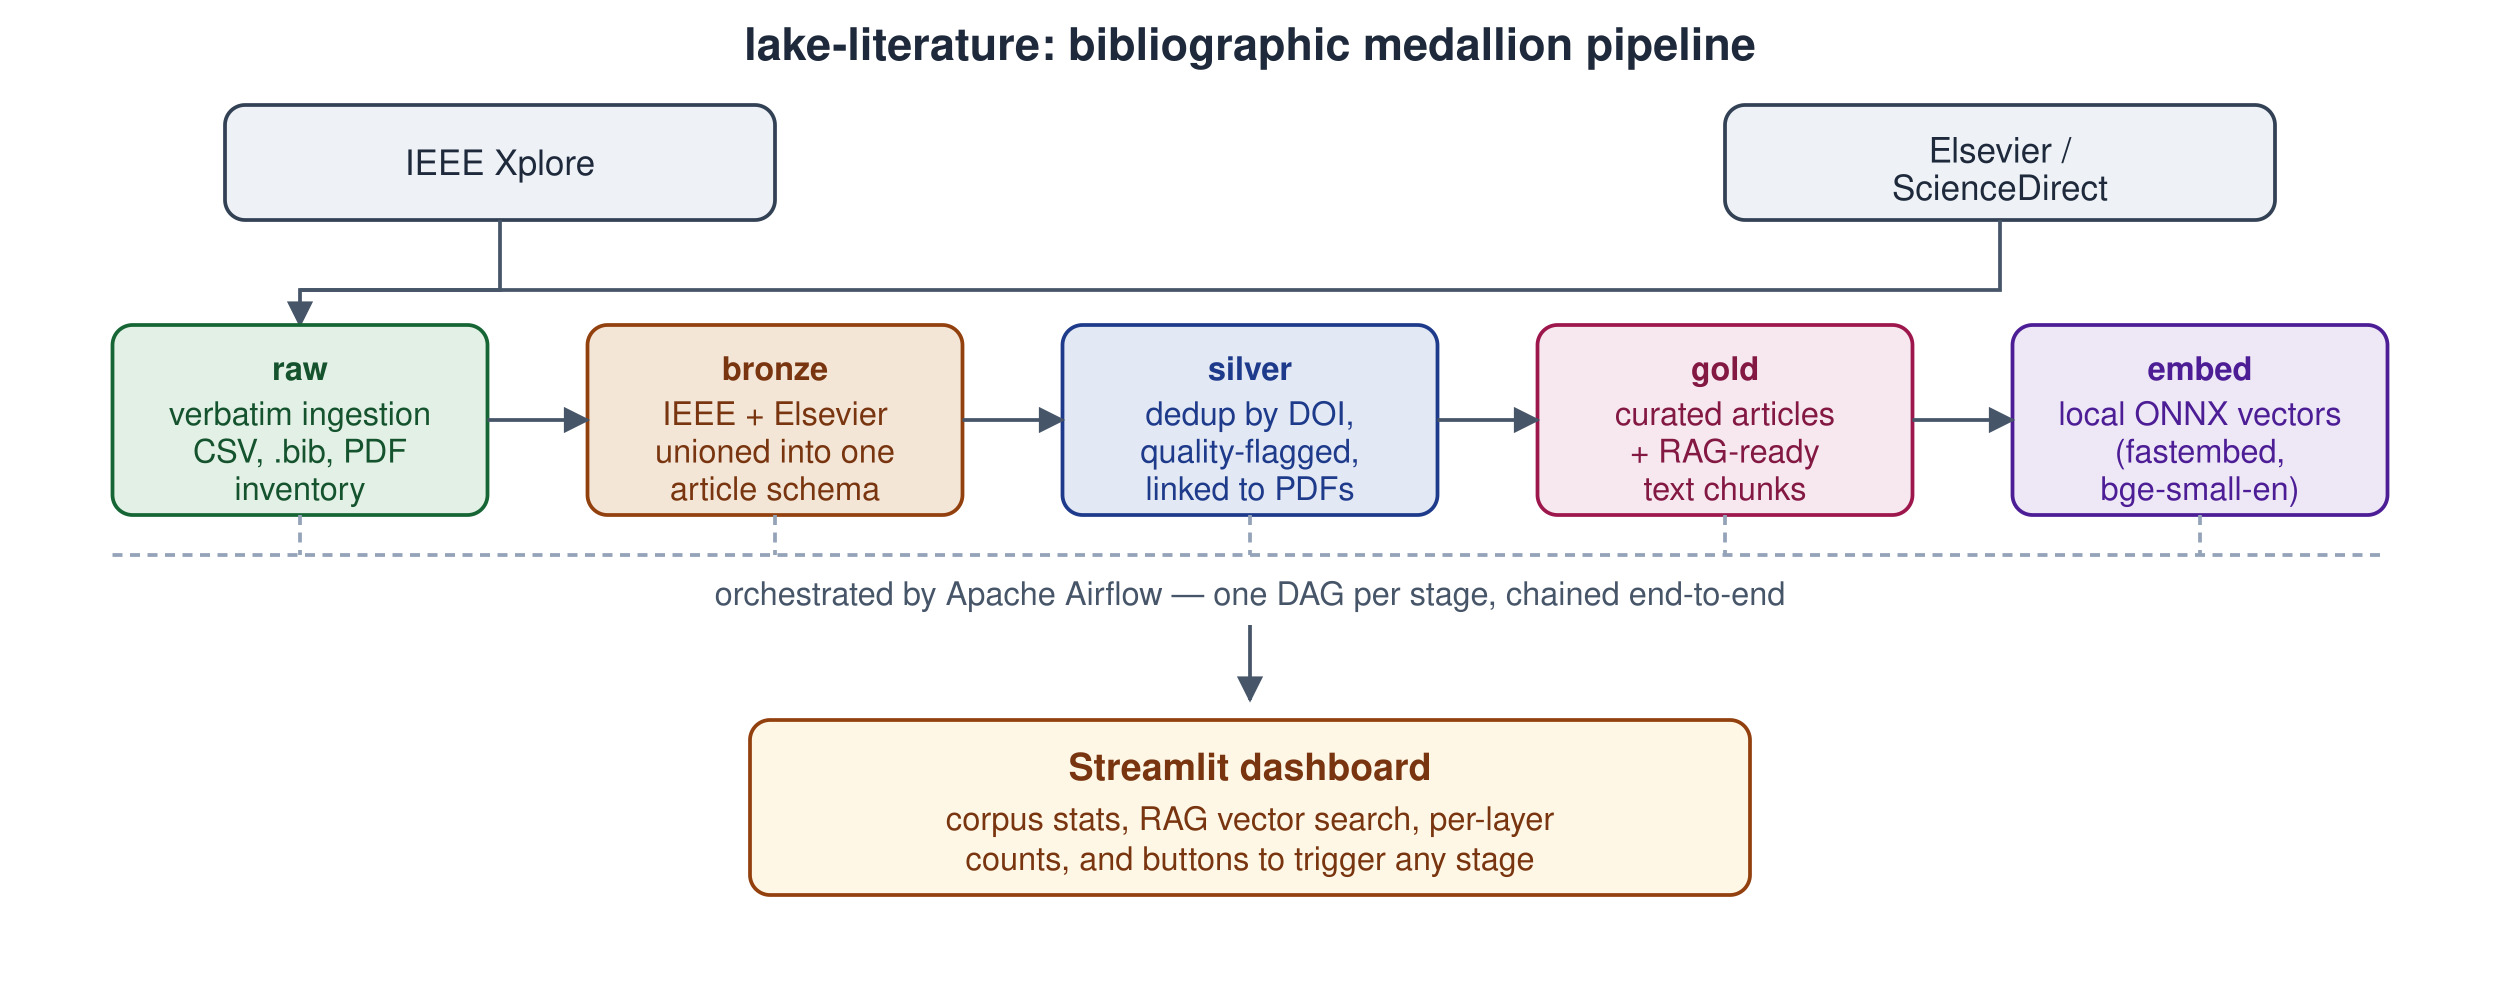
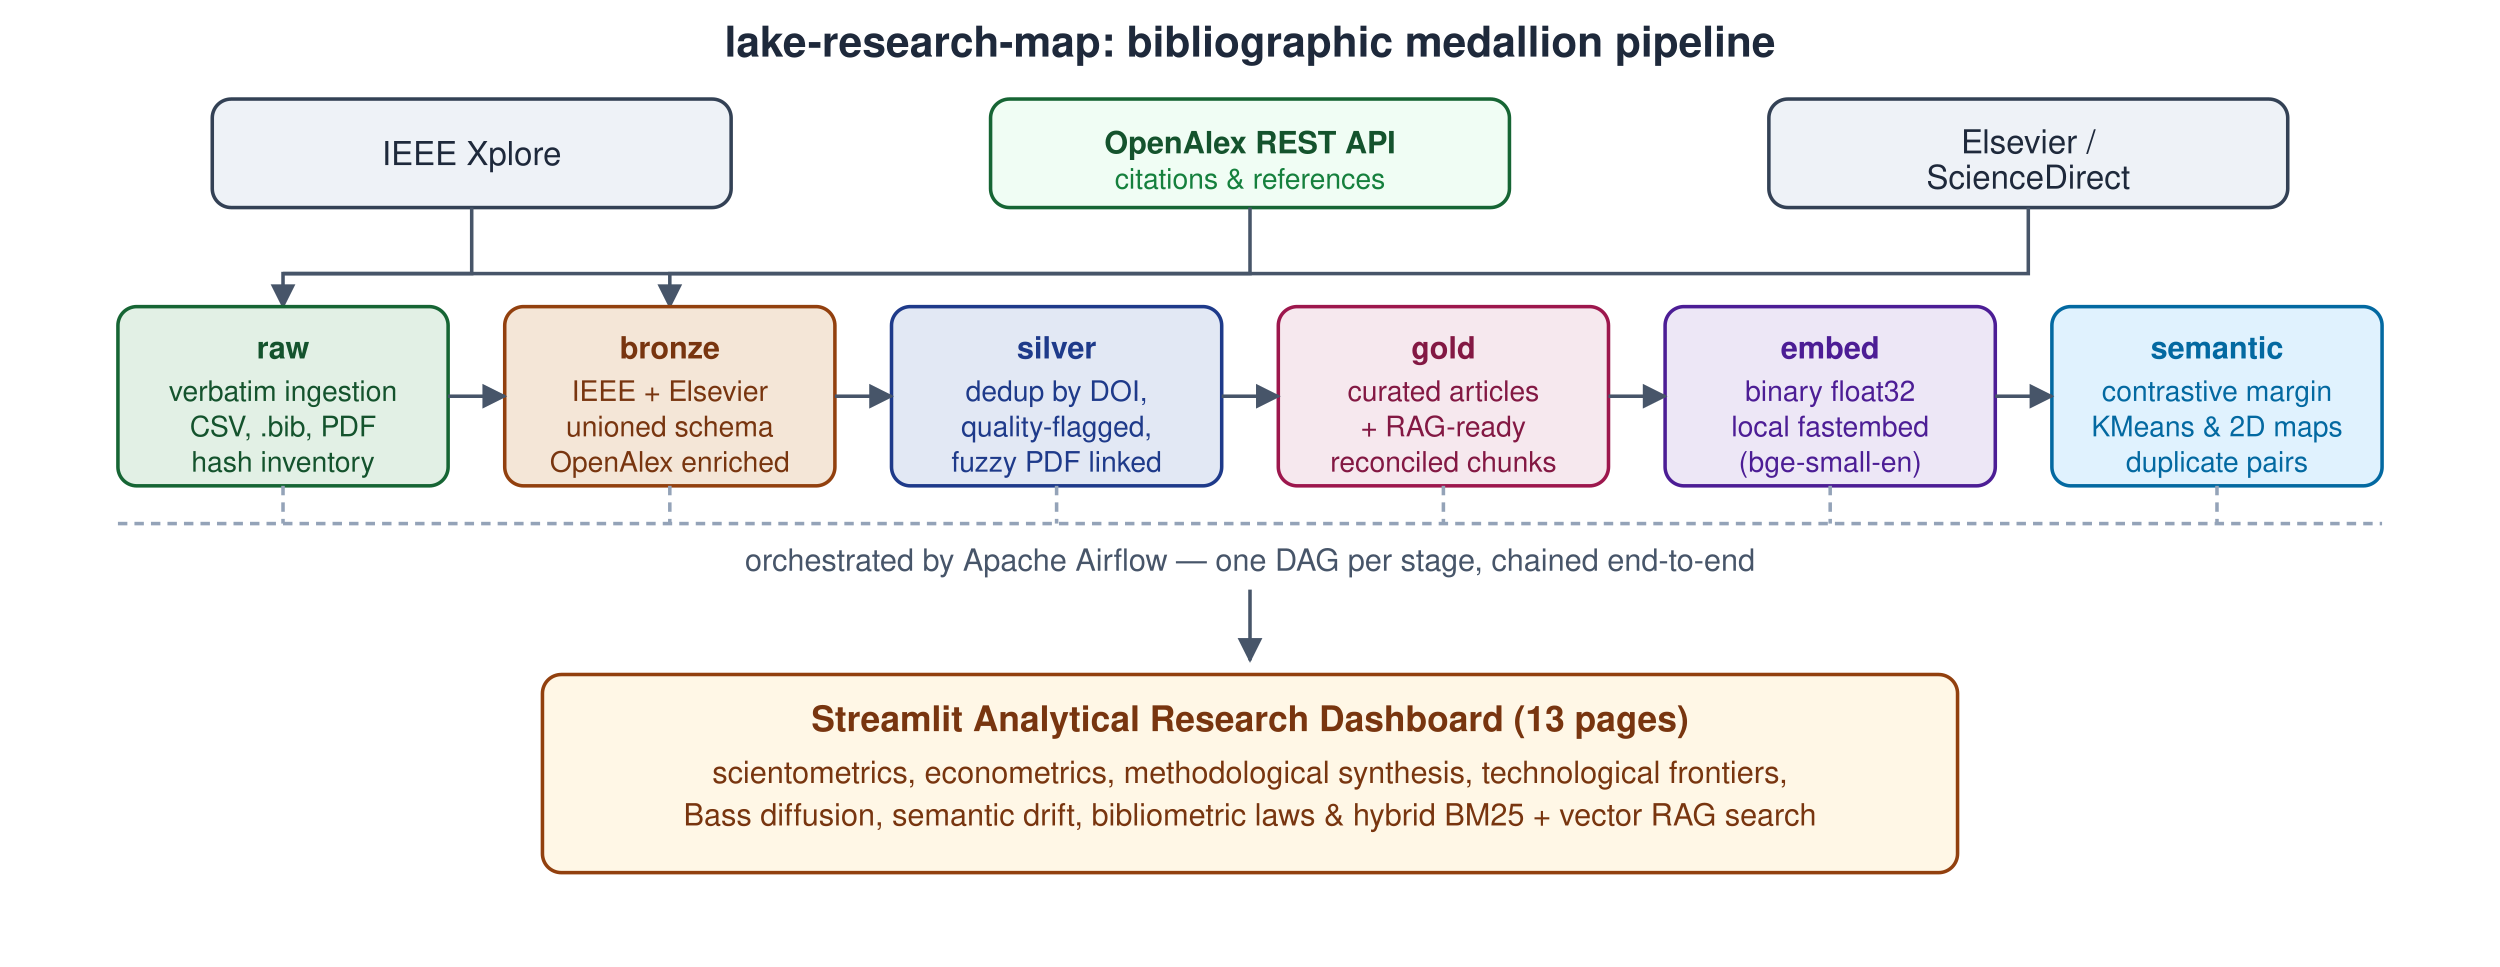
- <svg xmlns="http://www.w3.org/2000/svg" viewBox="0 0 1000 400" font-family="Helvetica, Arial, sans-serif">
+ <svg xmlns="http://www.w3.org/2000/svg" viewBox="0 0 1060 410" font-family="Helvetica, Arial, sans-serif">
  <defs>
    <marker id="arrow" viewBox="0 0 10 10" refX="9" refY="5" markerWidth="7" markerHeight="7" orient="auto-start-reverse">
      <path d="M0,0 L10,5 L0,10 z" fill="#475569" />
    </marker>
  </defs>
-   <text x="500" y="24" text-anchor="middle" font-size="18" font-weight="700" fill="#1e293b">lake-literature: bibliographic medallion pipeline</text>
+   <text x="530" y="24" text-anchor="middle" font-size="18" font-weight="700" fill="#1e293b">lake-research-map: bibliographic medallion pipeline</text>
  <g>
    <rect x="90" y="42" width="220" height="46" rx="8" fill="#eef2f7" stroke="#334155" stroke-width="1.5" />
    <text x="200" y="70" text-anchor="middle" font-size="14" fill="#1e293b">IEEE Xplore</text>
-     <rect x="690" y="42" width="220" height="46" rx="8" fill="#eef2f7" stroke="#334155" stroke-width="1.5" />
-     <text x="800" y="65" text-anchor="middle" font-size="14" fill="#1e293b">Elsevier /</text>
-     <text x="800" y="80" text-anchor="middle" font-size="14" fill="#1e293b">ScienceDirect</text>
+     <rect x="420" y="42" width="220" height="46" rx="8" fill="#f0fdf4" stroke="#166534" stroke-width="1.5" />
+     <text x="530" y="65" text-anchor="middle" font-size="13" font-weight="600" fill="#14532d">OpenAlex REST API</text>
+     <text x="530" y="80" text-anchor="middle" font-size="12" fill="#15803d">citations &amp; references</text>
+     <rect x="750" y="42" width="220" height="46" rx="8" fill="#eef2f7" stroke="#334155" stroke-width="1.5" />
+     <text x="860" y="65" text-anchor="middle" font-size="14" fill="#1e293b">Elsevier /</text>
+     <text x="860" y="80" text-anchor="middle" font-size="14" fill="#1e293b">ScienceDirect</text>
  </g>
  <path d="M200,88 L200,116 L120,116 L120,130" fill="none" stroke="#475569" stroke-width="1.5" marker-end="url(#arrow)" />
-   <path d="M800,88 L800,116 L120,116" fill="none" stroke="#475569" stroke-width="1.5" />
-   <g font-size="13">
-     <rect x="45" y="130" width="150" height="76" rx="8" fill="#e2f0e5" stroke="#166534" stroke-width="1.5" />
-     <text x="120" y="152" text-anchor="middle" font-weight="700" fill="#14532d">raw</text>
+   <path d="M530,88 L530,116 L284,116 L284,130" fill="none" stroke="#475569" stroke-width="1.5" marker-end="url(#arrow)" />
+   <path d="M860,88 L860,116 L120,116" fill="none" stroke="#475569" stroke-width="1.5" />
+   <g font-size="12">
+     <rect x="50" y="130" width="140" height="76" rx="8" fill="#e2f0e5" stroke="#166534" stroke-width="1.5" />
+     <text x="120" y="152" text-anchor="middle" font-size="13" font-weight="700" fill="#14532d">raw</text>
    <text x="120" y="170" text-anchor="middle" fill="#14532d">verbatim ingestion</text>
    <text x="120" y="185" text-anchor="middle" fill="#14532d">CSV, .bib, PDF</text>
-     <text x="120" y="200" text-anchor="middle" fill="#14532d">inventory</text>
-     <rect x="235" y="130" width="150" height="76" rx="8" fill="#f4e6d7" stroke="#92400e" stroke-width="1.5" />
-     <text x="310" y="152" text-anchor="middle" font-weight="700" fill="#78350f">bronze</text>
-     <text x="310" y="170" text-anchor="middle" fill="#78350f">IEEE + Elsevier</text>
-     <text x="310" y="185" text-anchor="middle" fill="#78350f">unioned into one</text>
-     <text x="310" y="200" text-anchor="middle" fill="#78350f">article schema</text>
-     <rect x="425" y="130" width="150" height="76" rx="8" fill="#e2e8f4" stroke="#1e3a8a" stroke-width="1.5" />
-     <text x="500" y="152" text-anchor="middle" font-weight="700" fill="#1e3a8a">silver</text>
-     <text x="500" y="170" text-anchor="middle" fill="#1e3a8a">dedup by DOI,</text>
-     <text x="500" y="185" text-anchor="middle" fill="#1e3a8a">quality-flagged,</text>
-     <text x="500" y="200" text-anchor="middle" fill="#1e3a8a">linked to PDFs</text>
-     <rect x="615" y="130" width="150" height="76" rx="8" fill="#f6e8ee" stroke="#9d174d" stroke-width="1.5" />
-     <text x="690" y="152" text-anchor="middle" font-weight="700" fill="#831843">gold</text>
-     <text x="690" y="170" text-anchor="middle" fill="#831843">curated articles</text>
-     <text x="690" y="185" text-anchor="middle" fill="#831843">+ RAG-ready</text>
-     <text x="690" y="200" text-anchor="middle" fill="#831843">text chunks</text>
-     <rect x="805" y="130" width="150" height="76" rx="8" fill="#ede7f6" stroke="#4c1d95" stroke-width="1.5" />
-     <text x="880" y="152" text-anchor="middle" font-weight="700" fill="#4c1d95">embed</text>
-     <text x="880" y="170" text-anchor="middle" fill="#4c1d95">local ONNX vectors</text>
-     <text x="880" y="185" text-anchor="middle" fill="#4c1d95">(fastembed,</text>
-     <text x="880" y="200" text-anchor="middle" fill="#4c1d95">bge-small-en)</text>
+     <text x="120" y="200" text-anchor="middle" fill="#14532d">hash inventory</text>
+     <rect x="214" y="130" width="140" height="76" rx="8" fill="#f4e6d7" stroke="#92400e" stroke-width="1.5" />
+     <text x="284" y="152" text-anchor="middle" font-size="13" font-weight="700" fill="#78350f">bronze</text>
+     <text x="284" y="170" text-anchor="middle" fill="#78350f">IEEE + Elsevier</text>
+     <text x="284" y="185" text-anchor="middle" fill="#78350f">unioned schema</text>
+     <text x="284" y="200" text-anchor="middle" fill="#78350f">OpenAlex enriched</text>
+     <rect x="378" y="130" width="140" height="76" rx="8" fill="#e2e8f4" stroke="#1e3a8a" stroke-width="1.5" />
+     <text x="448" y="152" text-anchor="middle" font-size="13" font-weight="700" fill="#1e3a8a">silver</text>
+     <text x="448" y="170" text-anchor="middle" fill="#1e3a8a">dedup by DOI,</text>
+     <text x="448" y="185" text-anchor="middle" fill="#1e3a8a">quality-flagged,</text>
+     <text x="448" y="200" text-anchor="middle" fill="#1e3a8a">fuzzy PDF linked</text>
+     <rect x="542" y="130" width="140" height="76" rx="8" fill="#f6e8ee" stroke="#9d174d" stroke-width="1.5" />
+     <text x="612" y="152" text-anchor="middle" font-size="13" font-weight="700" fill="#831843">gold</text>
+     <text x="612" y="170" text-anchor="middle" fill="#831843">curated articles</text>
+     <text x="612" y="185" text-anchor="middle" fill="#831843">+ RAG-ready</text>
+     <text x="612" y="200" text-anchor="middle" fill="#831843">reconciled chunks</text>
+     <rect x="706" y="130" width="140" height="76" rx="8" fill="#ede7f6" stroke="#4c1d95" stroke-width="1.5" />
+     <text x="776" y="152" text-anchor="middle" font-size="13" font-weight="700" fill="#4c1d95">embed</text>
+     <text x="776" y="170" text-anchor="middle" fill="#4c1d95">binary float32</text>
+     <text x="776" y="185" text-anchor="middle" fill="#4c1d95">local fastembed</text>
+     <text x="776" y="200" text-anchor="middle" fill="#4c1d95">(bge-small-en)</text>
+     <rect x="870" y="130" width="140" height="76" rx="8" fill="#e0f2fe" stroke="#0369a1" stroke-width="1.5" />
+     <text x="940" y="152" text-anchor="middle" font-size="13" font-weight="700" fill="#0369a1">semantic</text>
+     <text x="940" y="170" text-anchor="middle" fill="#0369a1">contrastive margin</text>
+     <text x="940" y="185" text-anchor="middle" fill="#0369a1">KMeans &amp; 2D maps</text>
+     <text x="940" y="200" text-anchor="middle" fill="#0369a1">duplicate pairs</text>
  </g>
-   <path d="M195,168 L235,168" fill="none" stroke="#475569" stroke-width="1.5" marker-end="url(#arrow)" />
-   <path d="M385,168 L425,168" fill="none" stroke="#475569" stroke-width="1.5" marker-end="url(#arrow)" />
-   <path d="M575,168 L615,168" fill="none" stroke="#475569" stroke-width="1.5" marker-end="url(#arrow)" />
-   <path d="M765,168 L805,168" fill="none" stroke="#475569" stroke-width="1.5" marker-end="url(#arrow)" />
-   <path d="M45,222 L955,222" fill="none" stroke="#94a3b8" stroke-width="1.5" stroke-dasharray="4 3" />
-   <path d="M120,206 L120,222 M310,206 L310,222 M500,206 L500,222 M690,206 L690,222 M880,206 L880,222" fill="none" stroke="#94a3b8" stroke-width="1.5" stroke-dasharray="4 3" />
-   <text x="500" y="242" text-anchor="middle" font-size="13" fill="#475569">orchestrated by Apache Airflow — one DAG per stage, chained end-to-end</text>
-   <path d="M500,250 L500,280" fill="none" stroke="#475569" stroke-width="1.5" marker-end="url(#arrow)" />
-   <rect x="300" y="288" width="400" height="70" rx="8" fill="#fff7e6" stroke="#92400e" stroke-width="1.5" />
-   <text x="500" y="312" text-anchor="middle" font-size="15" font-weight="700" fill="#78350f">Streamlit dashboard</text>
-   <text x="500" y="332" text-anchor="middle" font-size="13" fill="#78350f">corpus stats, RAG vector search, per-layer</text>
-   <text x="500" y="348" text-anchor="middle" font-size="13" fill="#78350f">counts, and buttons to trigger any stage</text>
+   <path d="M190,168 L214,168" fill="none" stroke="#475569" stroke-width="1.5" marker-end="url(#arrow)" />
+   <path d="M354,168 L378,168" fill="none" stroke="#475569" stroke-width="1.5" marker-end="url(#arrow)" />
+   <path d="M518,168 L542,168" fill="none" stroke="#475569" stroke-width="1.5" marker-end="url(#arrow)" />
+   <path d="M682,168 L706,168" fill="none" stroke="#475569" stroke-width="1.5" marker-end="url(#arrow)" />
+   <path d="M846,168 L870,168" fill="none" stroke="#475569" stroke-width="1.5" marker-end="url(#arrow)" />
+   <path d="M50,222 L1010,222" fill="none" stroke="#94a3b8" stroke-width="1.5" stroke-dasharray="4 3" />
+   <path d="M120,206 L120,222 M284,206 L284,222 M448,206 L448,222 M612,206 L612,222 M776,206 L776,222 M940,206 L940,222" fill="none" stroke="#94a3b8" stroke-width="1.5" stroke-dasharray="4 3" />
+   <text x="530" y="242" text-anchor="middle" font-size="13" fill="#475569">orchestrated by Apache Airflow — one DAG per stage, chained end-to-end</text>
+   <path d="M530,250 L530,280" fill="none" stroke="#475569" stroke-width="1.5" marker-end="url(#arrow)" />
+   <rect x="230" y="286" width="600" height="84" rx="8" fill="#fff7e6" stroke="#92400e" stroke-width="1.5" />
+   <text x="530" y="310" text-anchor="middle" font-size="15" font-weight="700" fill="#78350f">Streamlit Analytical Research Dashboard (13 pages)</text>
+   <text x="530" y="332" text-anchor="middle" font-size="13" fill="#78350f">scientometrics, econometrics, methodological synthesis, technological frontiers,</text>
+   <text x="530" y="350" text-anchor="middle" font-size="13" fill="#78350f">Bass diffusion, semantic drift, bibliometric laws &amp; hybrid BM25 + vector RAG search</text>
</svg>
